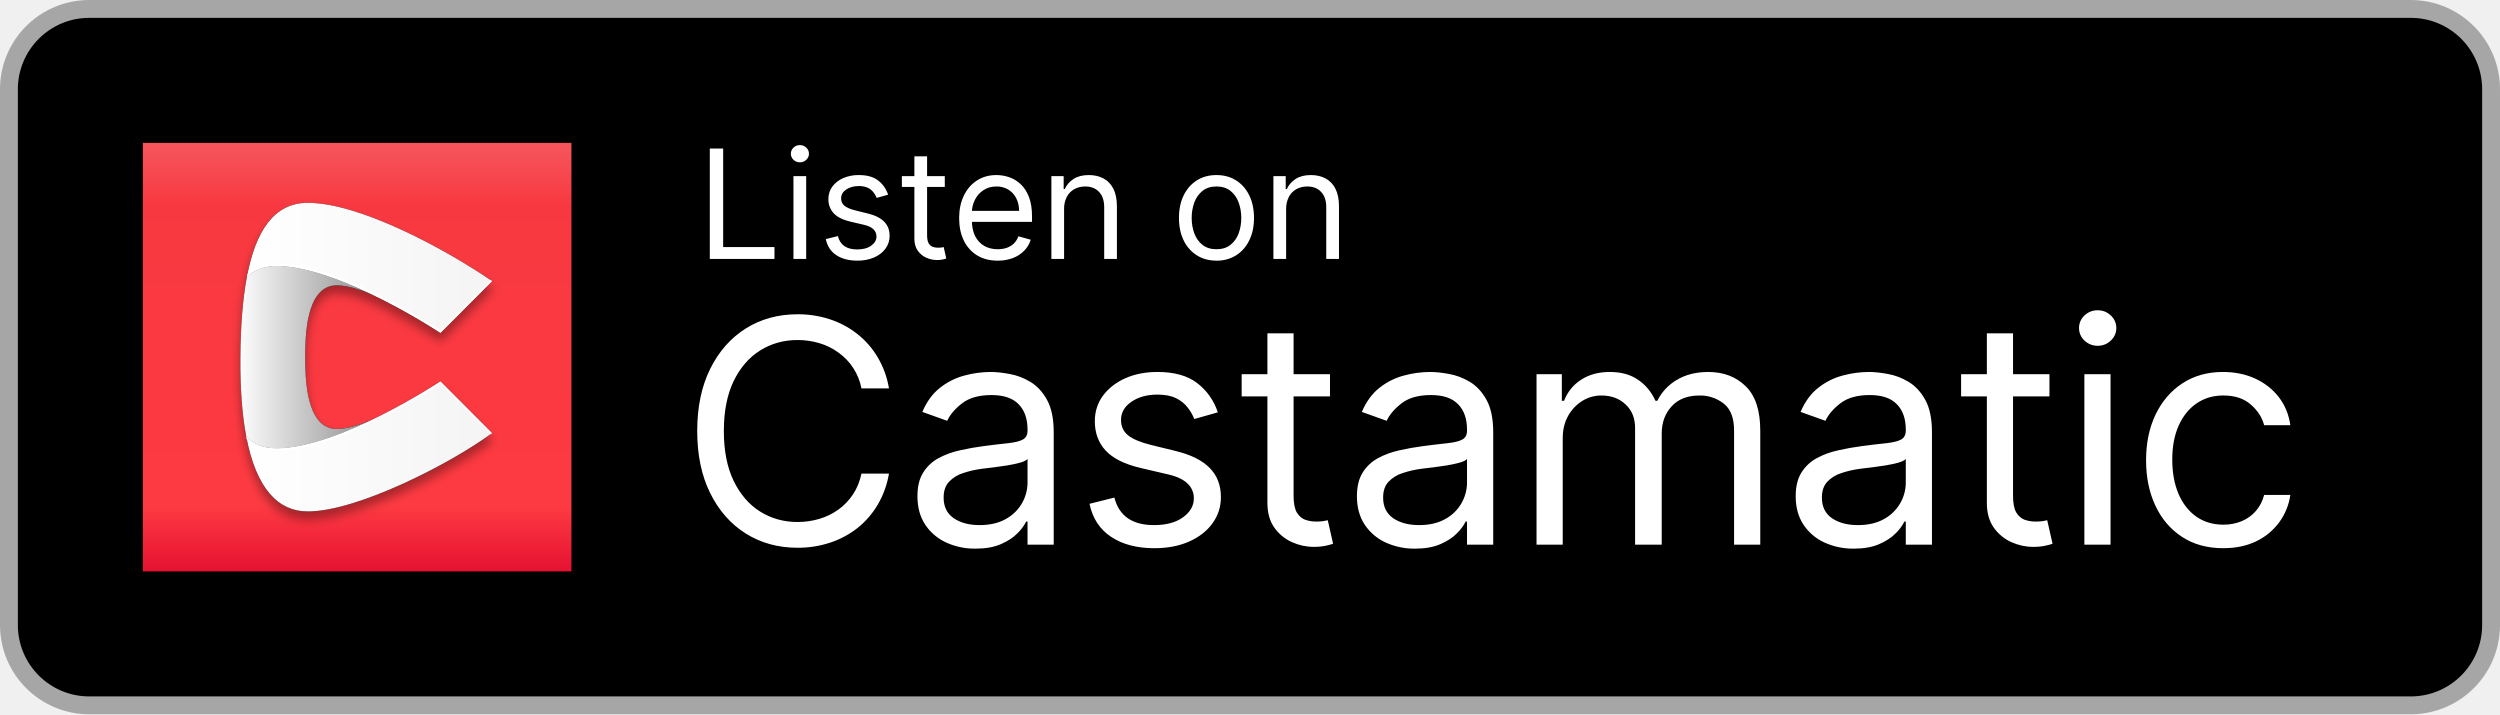
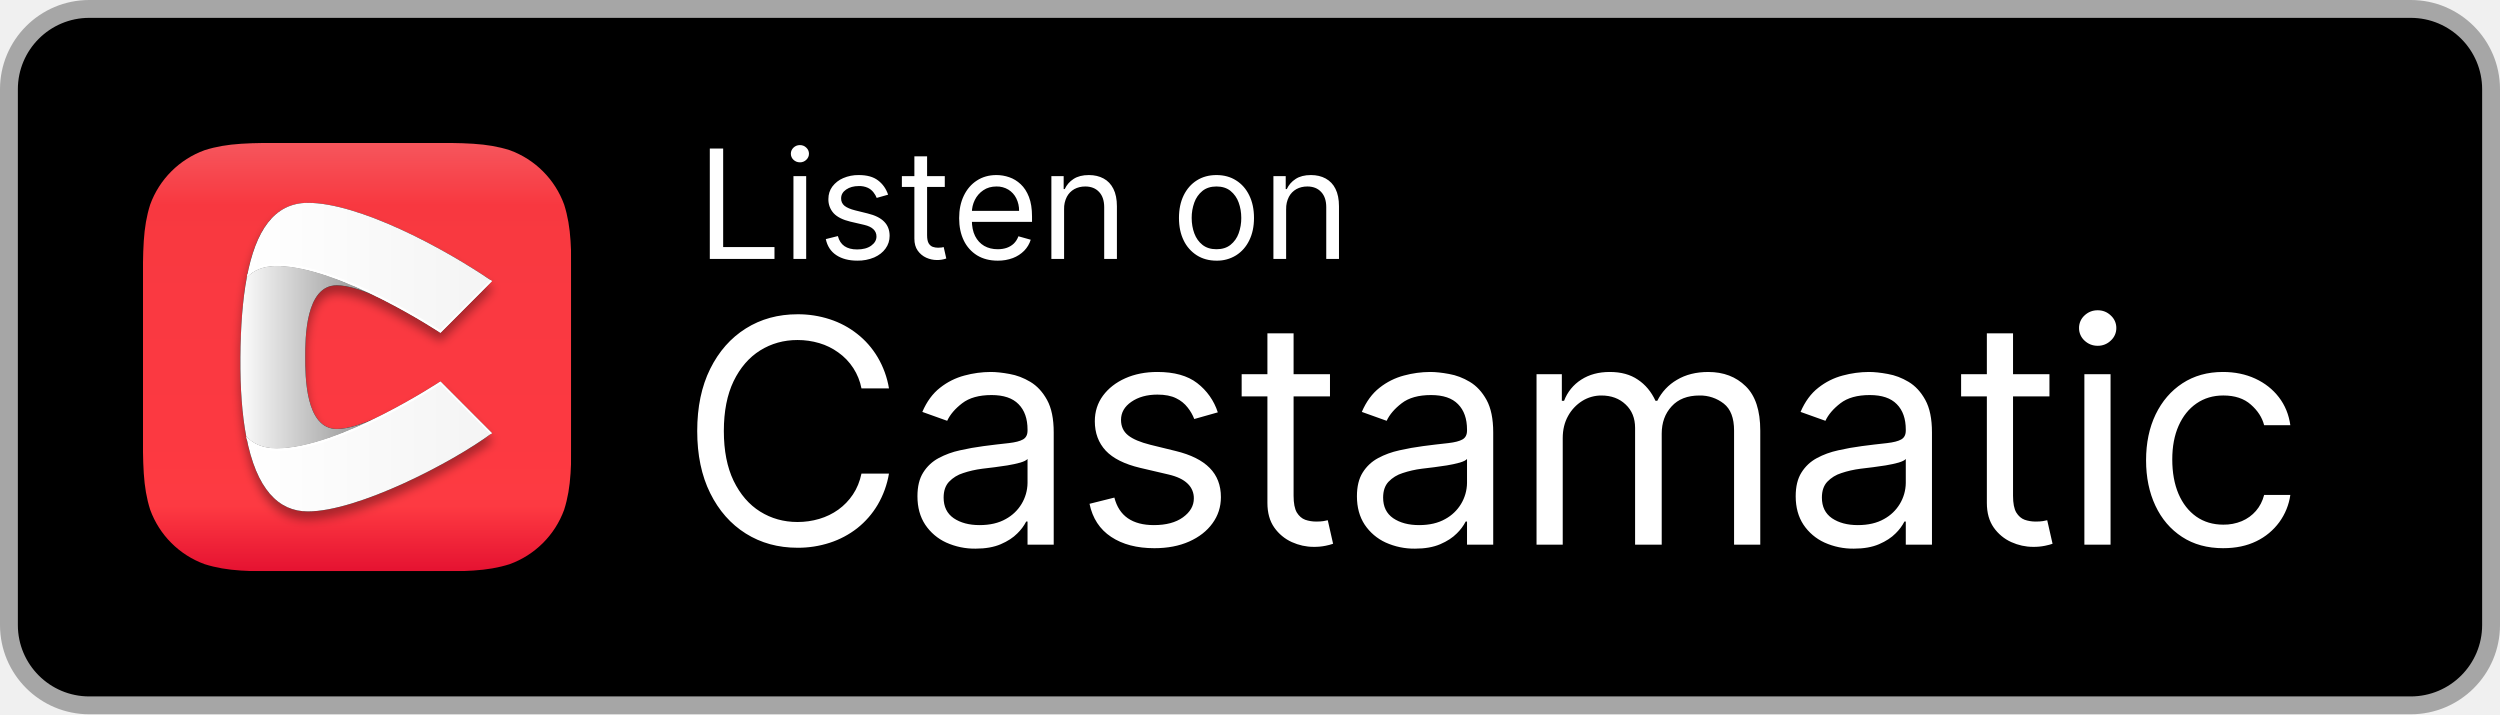
<svg xmlns="http://www.w3.org/2000/svg" fill="none" viewBox="0 0 140 40">
  <defs>
-     <linearGradient id="castamatic-dark__b" x1="12" x2="12" y1="0" y2="24" gradientUnits="userSpaceOnUse">
+     <linearGradient id="castamatic-dark__c" x1="12" x2="12" y1="0" y2="24" gradientUnits="userSpaceOnUse">
      <stop stop-color="#FF5960" stop-opacity=".964" />
      <stop offset=".144" stop-color="#FF3A42" stop-opacity=".973" />
      <stop offset=".848" stop-color="#FF3A42" stop-opacity=".994" />
      <stop offset="1" stop-color="#E51231" />
    </linearGradient>
-     <linearGradient id="castamatic-dark__d" x1="13.46" x2="21.04" y1="20.001" y2="20.001" gradientUnits="userSpaceOnUse">
+     <linearGradient id="castamatic-dark__e" x1="13.46" x2="21.04" y1="20.001" y2="20.001" gradientUnits="userSpaceOnUse">
      <stop stop-color="#FCFCFC" />
      <stop offset="1" stop-color="#8C8C8C" />
    </linearGradient>
-     <linearGradient id="castamatic-dark__e" x1="13.787" x2="27.554" y1="20" y2="20" gradientUnits="userSpaceOnUse">
+     <linearGradient id="castamatic-dark__f" x1="13.787" x2="27.554" y1="20" y2="20" gradientUnits="userSpaceOnUse">
      <stop stop-color="#fff" />
      <stop offset="1" stop-color="#F4F4F4" />
    </linearGradient>
-     <linearGradient id="castamatic-dark__f" x1="13.787" x2="27.554" y1="20.001" y2="20.001" gradientUnits="userSpaceOnUse">
+     <linearGradient id="castamatic-dark__g" x1="13.787" x2="27.554" y1="20.001" y2="20.001" gradientUnits="userSpaceOnUse">
      <stop stop-color="#fff" />
      <stop offset="1" stop-color="#fff" />
    </linearGradient>
    <clipPath id="castamatic-dark__a">
      <path fill="#fff" d="M8 8h24v24H8z" />
    </clipPath>
-     <filter id="castamatic-dark__c" width="15.22" height="18.406" x="12.897" y="11.235" color-interpolation-filters="sRGB" filterUnits="userSpaceOnUse">
+     <filter id="castamatic-dark__d" width="15.22" height="18.406" x="12.897" y="11.235" color-interpolation-filters="sRGB" filterUnits="userSpaceOnUse">
      <feFlood flood-opacity="0" result="BackgroundImageFix" />
      <feColorMatrix in="SourceAlpha" result="hardAlpha" values="0 0 0 0 0 0 0 0 0 0 0 0 0 0 0 0 0 0 127 0" />
      <feOffset dy=".438" />
      <feGaussianBlur stdDeviation=".281" />
      <feColorMatrix values="0 0 0 0 0 0 0 0 0 0 0 0 0 0 0 0 0 0 0.33 0" />
      <feBlend in2="BackgroundImageFix" result="effect1_dropShadow_677_1997" />
      <feBlend in="SourceGraphic" in2="effect1_dropShadow_677_1997" result="shape" />
    </filter>
  </defs>
  <rect width="139" height="39" x=".5" y=".5" fill="#000" rx="4.5" />
  <rect width="139" height="39" x=".5" y=".5" stroke="#A6A6A6" rx="4.5" />
  <g clip-path="url(#castamatic-dark__a)">
-     <path fill="url(#castamatic-dark__b)" d="M0 0h24v24H0z" transform="translate(8 8)" />
-     <g filter="url(#castamatic-dark__c)">
-       <path fill="#000" d="M24.58 21.422c-.36.232-1.791 1.14-3.542 1.997-.795.35-1.578.603-2.177.603-1.767 0-1.767-2.985-1.767-4.022 0-1.036 0-4.021 1.767-4.021.588 0 1.353.244 2.133.584a35.92 35.92 0 0 1 3.672 2.075l2.888-2.897c-2.831-1.933-7.5-4.381-10.311-4.381-2.812 0-3.739 3.43-3.782 8.643-.052 6.25 1.508 8.638 3.772 8.638h.005c2.784 0 8.034-2.702 10.312-4.383l-2.886-2.894a9.275 9.275 0 0 1-.085.058Z" />
+     <mask id="castamatic-dark__b" width="25" height="25" x="8" y="8" maskUnits="userSpaceOnUse" style="mask-type:alpha">
+       <path fill="#000" fill-rule="evenodd" d="M16.37 8h7.264c2.41 0 3.613 0 4.911.41a5.098 5.098 0 0 1 3.048 3.047c.41 1.298.41 2.502.41 4.912v7.265c0 2.41 0 3.613-.41 4.911a5.098 5.098 0 0 1-3.048 3.048c-1.298.41-2.501.41-4.911.41h-7.265c-2.41 0-3.614 0-4.912-.41a5.098 5.098 0 0 1-3.047-3.048C8 27.247 8 26.044 8 23.634v-7.265c0-2.41 0-3.614.41-4.912a5.096 5.096 0 0 1 3.05-3.047C12.758 8 13.96 8 16.372 8" clip-rule="evenodd" />
+     </mask>
+     <g mask="url(#castamatic-dark__b)">
+       <path fill="url(#castamatic-dark__c)" d="M0 0h24v24H0z" transform="translate(8 8)" />
+       <g filter="url(#castamatic-dark__d)">
+         <path fill="#000" d="M24.58 21.422c-.36.232-1.791 1.14-3.542 1.997-.795.35-1.578.603-2.177.603-1.767 0-1.767-2.985-1.767-4.022 0-1.036 0-4.021 1.767-4.021.588 0 1.353.244 2.133.584a35.92 35.92 0 0 1 3.672 2.075l2.888-2.897c-2.831-1.933-7.5-4.381-10.311-4.381-2.812 0-3.739 3.43-3.782 8.643-.052 6.25 1.508 8.638 3.772 8.638h.005c2.784 0 8.034-2.702 10.312-4.383l-2.886-2.894a9.275 9.275 0 0 1-.085.058Z" />
+       </g>
+       <path fill="url(#castamatic-dark__e)" d="M21.04 23.417c-1.783.874-3.898 1.694-5.545 1.694-.806 0-1.35-.268-1.708-.681-.225-1.187-.34-2.652-.326-4.428V20c.014-1.696.123-3.204.36-4.466.359-.392.893-.643 1.674-.643 1.633 0 3.726.807 5.5 1.672-.78-.34-1.546-.585-2.134-.585-1.767 0-1.767 2.985-1.767 4.022 0 1.037 0 4.022 1.767 4.022.6 0 1.383-.254 2.18-.605Z" />
+       <path fill="url(#castamatic-dark__f)" d="M15.495 25.111c-.806 0-1.35-.268-1.708-.682.566 2.988 1.825 4.211 3.446 4.211h.005c2.784 0 8.034-2.701 10.312-4.383l-2.884-2.892c-.07.046-5.674 3.746-9.17 3.746Zm-1.674-9.577c.49-2.614 1.531-4.175 3.422-4.175 2.812 0 7.48 2.448 10.311 4.381l-2.888 2.897s-5.652-3.747-9.17-3.747c-.782 0-1.316.252-1.675.644Z" />
+       <path fill="url(#castamatic-dark__g)" d="M13.822 24.61a13.11 13.11 0 0 1-.035-.18c.358.413.902.682 1.708.682 3.497 0 9.102-3.701 9.17-3.746l2.885 2.892-.08.06-2.804-2.812c-.07.046-5.674 3.746-9.17 3.746-.78 0-1.315-.25-1.674-.642Zm10.844-6.113s-5.652-3.747-9.17-3.747c-.757 0-1.282.236-1.64.607a18.04 18.04 0 0 0-.035.177c.359-.391.893-.643 1.674-.643 3.519 0 9.171 3.746 9.171 3.747l2.888-2.898a25.012 25.012 0 0 1-.083-.056l-2.805 2.813Z" />
    </g>
-     <path fill="url(#castamatic-dark__d)" d="M21.04 23.417c-1.783.874-3.898 1.694-5.545 1.694-.806 0-1.35-.268-1.708-.681-.225-1.187-.34-2.652-.326-4.428V20c.014-1.696.123-3.204.36-4.466.359-.392.893-.643 1.674-.643 1.633 0 3.726.807 5.5 1.672-.78-.34-1.546-.585-2.134-.585-1.767 0-1.767 2.985-1.767 4.022 0 1.037 0 4.022 1.767 4.022.6 0 1.383-.254 2.18-.605Z" />
-     <path fill="url(#castamatic-dark__e)" d="M15.495 25.111c-.806 0-1.35-.268-1.708-.682.566 2.988 1.825 4.211 3.446 4.211h.005c2.784 0 8.034-2.701 10.312-4.383l-2.884-2.892c-.07.046-5.674 3.746-9.17 3.746Zm-1.674-9.577c.49-2.614 1.531-4.175 3.422-4.175 2.812 0 7.48 2.448 10.311 4.381l-2.888 2.897s-5.652-3.747-9.17-3.747c-.782 0-1.316.252-1.675.644Z" />
-     <path fill="url(#castamatic-dark__f)" d="M13.822 24.61a13.11 13.11 0 0 1-.035-.18c.358.413.902.682 1.708.682 3.497 0 9.102-3.701 9.17-3.746l2.885 2.892-.08.06-2.804-2.812c-.07.046-5.674 3.746-9.17 3.746-.78 0-1.315-.25-1.674-.642Zm10.844-6.113s-5.652-3.747-9.17-3.747c-.757 0-1.282.236-1.64.607a18.04 18.04 0 0 0-.035.177c.359-.391.893-.643 1.674-.643 3.519 0 9.171 3.746 9.171 3.747l2.888-2.898a25.012 25.012 0 0 1-.083-.056l-2.805 2.813Z" />
  </g>
  <path fill="#fff" d="M39.749 14.5V8.318h.748v5.518h2.874v.664h-3.622Zm4.684 0V9.864h.713V14.5h-.713Zm.362-5.41a.506.506 0 0 1-.359-.141.456.456 0 0 1-.148-.341c0-.133.05-.247.148-.341.1-.095.22-.142.36-.142.138 0 .257.047.356.142.1.094.15.208.15.341 0 .133-.05.246-.15.341a.496.496 0 0 1-.357.142Zm4.94 1.812-.64.181c-.04-.107-.1-.21-.179-.31a.865.865 0 0 0-.313-.254 1.14 1.14 0 0 0-.51-.1c-.284 0-.52.065-.71.196-.187.129-.28.293-.28.492a.51.51 0 0 0 .192.42c.13.102.33.188.604.256l.688.17c.415.1.724.254.927.461.203.206.305.47.305.794 0 .266-.077.503-.23.713-.15.209-.362.374-.633.495a2.33 2.33 0 0 1-.948.18c-.473 0-.864-.102-1.174-.307-.31-.205-.506-.505-.589-.9l.676-.169c.065.25.186.437.365.562.182.124.418.187.71.187.332 0 .595-.07.79-.211.198-.143.296-.314.296-.514a.54.54 0 0 0-.169-.404c-.112-.11-.285-.193-.519-.248l-.773-.18c-.424-.101-.736-.257-.935-.469a1.133 1.133 0 0 1-.296-.8c0-.261.073-.493.22-.694a1.5 1.5 0 0 1 .607-.474 2.13 2.13 0 0 1 .875-.172c.46 0 .82.1 1.081.302.264.201.45.467.561.797Zm3.173-1.038v.603h-2.403v-.603h2.403Zm-1.703-1.111h.712v4.419c0 .201.03.352.088.453.06.098.137.165.23.199a.92.92 0 0 0 .298.048c.079 0 .143-.004.194-.012l.12-.024.145.64a1.491 1.491 0 0 1-.531.085c-.201 0-.399-.044-.592-.13a1.177 1.177 0 0 1-.477-.396c-.125-.177-.187-.4-.187-.67V8.753Zm4.668 5.844c-.447 0-.832-.099-1.156-.296a1.99 1.99 0 0 1-.745-.833c-.174-.358-.26-.775-.26-1.25s.086-.893.26-1.256c.175-.364.418-.648.73-.85.314-.206.68-.309 1.099-.309.241 0 .48.04.715.121.236.08.45.211.643.392.193.18.347.417.462.713.115.296.172.66.172 1.092v.302h-3.574v-.616h2.85a1.52 1.52 0 0 0-.157-.7 1.183 1.183 0 0 0-.441-.486 1.234 1.234 0 0 0-.67-.178c-.284 0-.53.07-.737.212a1.39 1.39 0 0 0-.474.543c-.11.223-.166.463-.166.718v.41c0 .35.06.648.181.891.123.242.293.426.51.553.218.124.47.187.758.187.187 0 .356-.027.507-.079.153-.054.285-.135.396-.241.11-.109.196-.244.256-.405l.689.193a1.526 1.526 0 0 1-.366.616 1.78 1.78 0 0 1-.634.41 2.35 2.35 0 0 1-.848.146Zm3.716-2.886V14.5h-.712V9.864h.688v.724h.06a1.33 1.33 0 0 1 .495-.567c.222-.145.507-.218.858-.218.313 0 .588.065.823.193.236.127.42.32.55.58.13.258.196.584.196.978V14.5h-.712v-2.898c0-.364-.095-.648-.284-.85-.19-.206-.449-.309-.779-.309-.227 0-.43.05-.61.148a1.058 1.058 0 0 0-.42.432 1.43 1.43 0 0 0-.153.688Zm8.534 2.886c-.419 0-.786-.1-1.102-.3a2.018 2.018 0 0 1-.736-.835c-.175-.358-.263-.777-.263-1.256 0-.483.088-.905.263-1.265.177-.36.422-.64.736-.839.316-.2.683-.299 1.102-.299.418 0 .785.1 1.099.3.316.198.561.478.736.838.177.36.266.782.266 1.265 0 .479-.089.898-.266 1.256-.175.358-.42.636-.736.836a2.01 2.01 0 0 1-1.1.299Zm0-.64c.318 0 .58-.082.785-.245a1.44 1.44 0 0 0 .456-.643 2.47 2.47 0 0 0 .147-.863c0-.31-.049-.599-.147-.866a1.46 1.46 0 0 0-.456-.65c-.206-.164-.467-.247-.785-.247s-.58.083-.785.248a1.46 1.46 0 0 0-.456.649 2.487 2.487 0 0 0-.148.866c0 .31.05.598.148.863.099.266.25.48.456.643.205.163.467.245.785.245Zm3.9-2.246V14.5h-.712V9.864H72v.724h.06c.11-.235.274-.424.496-.567.221-.145.507-.218.857-.218.314 0 .589.065.824.193a1.3 1.3 0 0 1 .55.58c.13.258.196.584.196.978V14.5h-.713v-2.898c0-.364-.094-.648-.284-.85-.189-.206-.448-.309-.778-.309-.228 0-.43.05-.61.148a1.059 1.059 0 0 0-.42.432 1.43 1.43 0 0 0-.154.688ZM49.783 21.75h-1.541a3.206 3.206 0 0 0-1.3-2.014 3.482 3.482 0 0 0-1.062-.521 4.245 4.245 0 0 0-1.218-.174c-.77 0-1.469.194-2.094.584-.622.39-1.117.963-1.486 1.721-.364.758-.547 1.688-.547 2.79s.183 2.033.547 2.79c.37.759.864 1.333 1.486 1.722.625.39 1.323.584 2.094.584a4.25 4.25 0 0 0 1.218-.174c.39-.116.744-.288 1.063-.516.323-.232.596-.515.82-.85.228-.34.387-.73.479-1.17h1.54a5.133 5.133 0 0 1-.633 1.747 4.78 4.78 0 0 1-1.144 1.311 5.009 5.009 0 0 1-1.535.814 5.722 5.722 0 0 1-1.808.28c-1.085 0-2.05-.265-2.896-.795-.845-.53-1.51-1.285-1.995-2.263-.485-.977-.727-2.137-.727-3.48 0-1.342.242-2.502.727-3.48.485-.977 1.15-1.732 1.995-2.262.845-.53 1.81-.795 2.896-.795a5.72 5.72 0 0 1 1.808.28c.568.186 1.08.46 1.535.82.456.356.837.791 1.144 1.305a5.07 5.07 0 0 1 .634 1.746Zm4.85 8.974a3.878 3.878 0 0 1-1.647-.342 2.826 2.826 0 0 1-1.174-1c-.29-.44-.435-.97-.435-1.591 0-.547.107-.99.323-1.33a2.28 2.28 0 0 1 .864-.808 4.54 4.54 0 0 1 1.193-.435c.44-.1.88-.178 1.324-.236a56.63 56.63 0 0 1 1.41-.168c.365-.042.63-.11.796-.205.17-.096.255-.261.255-.498v-.05c0-.612-.168-1.089-.504-1.428-.331-.34-.835-.51-1.51-.51-.7 0-1.249.153-1.647.46-.398.306-.677.634-.839.982l-1.392-.498c.249-.58.58-1.031.995-1.354a3.727 3.727 0 0 1 1.367-.684 5.675 5.675 0 0 1 1.466-.199c.307 0 .66.038 1.057.112.402.07.79.218 1.162.441.377.224.69.562.938 1.013.249.452.373 1.057.373 1.815V30.5h-1.466v-1.293h-.075a2.58 2.58 0 0 1-.497.665c-.232.236-.54.437-.926.603-.385.166-.856.249-1.41.249Zm.224-1.318c.58 0 1.069-.114 1.467-.341a2.328 2.328 0 0 0 1.218-2.02v-1.343c-.063.075-.2.143-.41.205-.208.058-.448.11-.721.156a32.691 32.691 0 0 1-1.405.186c-.381.05-.737.13-1.069.243a1.842 1.842 0 0 0-.795.49c-.2.216-.299.51-.299.883 0 .51.189.895.566 1.156.381.257.864.385 1.448.385Zm13.34-6.314-1.318.373a2.448 2.448 0 0 0-.367-.64 1.778 1.778 0 0 0-.646-.522c-.273-.137-.623-.205-1.05-.205-.584 0-1.071.135-1.46.404-.386.265-.579.603-.579 1.013 0 .364.133.652.398.864.265.211.68.387 1.243.528l1.417.348c.853.207 1.49.524 1.908.95.418.423.628.968.628 1.635 0 .547-.158 1.036-.473 1.467-.31.43-.746.77-1.305 1.019-.56.249-1.21.373-1.951.373-.974 0-1.78-.211-2.418-.634-.638-.423-1.042-1.04-1.211-1.852l1.392-.348c.132.514.383.9.752 1.156.372.257.86.385 1.46.385.683 0 1.226-.145 1.628-.435.406-.294.61-.646.61-1.056a1.11 1.11 0 0 0-.349-.833c-.232-.228-.588-.398-1.069-.51l-1.59-.372c-.875-.208-1.517-.529-1.927-.964-.406-.439-.61-.988-.61-1.646 0-.54.152-1.015.454-1.43.307-.414.723-.74 1.25-.976.53-.236 1.13-.354 1.802-.354.944 0 1.686.207 2.225.622a3.35 3.35 0 0 1 1.156 1.64Zm6.282-2.137v1.242h-4.946v-1.242h4.946Zm-3.504-2.287h1.466v9.098c0 .414.06.725.18.932.125.203.282.34.473.41.194.066.4.1.615.1.161 0 .294-.009.398-.025l.248-.05.298 1.317a2.83 2.83 0 0 1-.416.112 3.062 3.062 0 0 1-.677.062c-.415 0-.82-.089-1.218-.267a2.42 2.42 0 0 1-.982-.814c-.257-.365-.385-.825-.385-1.38v-9.495Zm8.27 12.056a3.878 3.878 0 0 1-1.647-.342 2.826 2.826 0 0 1-1.175-1c-.29-.44-.435-.97-.435-1.591 0-.547.108-.99.323-1.33a2.28 2.28 0 0 1 .864-.808c.36-.195.758-.34 1.193-.435.44-.1.88-.178 1.324-.236a56.63 56.63 0 0 1 1.41-.168c.365-.042.63-.11.796-.205.17-.096.255-.261.255-.498v-.05c0-.612-.168-1.089-.504-1.428-.33-.34-.834-.51-1.51-.51-.7 0-1.249.153-1.646.46-.398.306-.678.634-.84.982l-1.391-.498c.248-.58.58-1.031.994-1.354a3.727 3.727 0 0 1 1.367-.684 5.675 5.675 0 0 1 1.467-.199c.306 0 .658.038 1.056.112.402.07.79.218 1.162.441.377.224.69.562.939 1.013.248.452.373 1.057.373 1.815V30.5h-1.467v-1.293h-.075a2.58 2.58 0 0 1-.497.665c-.232.236-.54.437-.926.603-.385.166-.855.249-1.41.249Zm.223-1.318c.58 0 1.07-.114 1.467-.341a2.327 2.327 0 0 0 1.218-2.02v-1.343c-.062.075-.199.143-.41.205a6.93 6.93 0 0 1-.721.156 32.691 32.691 0 0 1-1.405.186 5.6 5.6 0 0 0-1.069.243 1.842 1.842 0 0 0-.795.49c-.199.216-.298.51-.298.883 0 .51.188.895.565 1.156.381.257.864.385 1.448.385Zm6.578 1.094v-9.546h1.417v1.492h.125a2.4 2.4 0 0 1 .963-1.187c.443-.286.975-.429 1.597-.429.63 0 1.154.143 1.572.43.423.28.752.676.988 1.186h.1a2.78 2.78 0 0 1 1.1-1.175c.489-.294 1.075-.44 1.758-.44.854 0 1.552.267 2.095.8.543.531.814 1.358.814 2.48V30.5h-1.467v-6.389c0-.704-.192-1.207-.578-1.51a2.139 2.139 0 0 0-1.36-.453c-.672 0-1.192.203-1.56.609-.37.402-.554.911-.554 1.528V30.5h-1.491v-6.538c0-.542-.176-.98-.528-1.31-.353-.337-.806-.504-1.361-.504a2.01 2.01 0 0 0-1.07.304 2.3 2.3 0 0 0-.795.845c-.199.357-.298.769-.298 1.237V30.5h-1.467Zm17.769.224a3.874 3.874 0 0 1-1.646-.342 2.821 2.821 0 0 1-1.175-1c-.29-.44-.435-.97-.435-1.591 0-.547.108-.99.323-1.33.216-.344.503-.614.864-.808.36-.195.758-.34 1.193-.435.439-.1.88-.178 1.324-.236a56.63 56.63 0 0 1 1.41-.168c.365-.042.63-.11.796-.205.17-.096.255-.261.255-.498v-.05c0-.612-.168-1.089-.504-1.428-.331-.34-.834-.51-1.51-.51-.7 0-1.249.153-1.647.46-.397.306-.677.634-.839.982l-1.392-.498c.249-.58.58-1.031.995-1.354a3.723 3.723 0 0 1 1.367-.684 5.675 5.675 0 0 1 1.467-.199c.306 0 .658.038 1.056.112.402.07.789.218 1.162.441.377.224.69.562.938 1.013.249.452.373 1.057.373 1.815V30.5h-1.466v-1.293h-.075a2.57 2.57 0 0 1-.497.665c-.232.236-.541.437-.926.603-.385.166-.855.249-1.411.249Zm.224-1.318c.58 0 1.069-.114 1.467-.341a2.326 2.326 0 0 0 1.218-2.02v-1.343c-.062.075-.199.143-.41.205-.208.058-.448.11-.721.156a33.17 33.17 0 0 1-1.405.186c-.381.05-.737.13-1.069.243a1.842 1.842 0 0 0-.795.49c-.199.216-.298.51-.298.883 0 .51.188.895.565 1.156.381.257.864.385 1.448.385Zm10.73-8.451v1.242h-4.947v-1.242h4.947Zm-3.505-2.287h1.466v9.098c0 .414.06.725.18.932.125.203.282.34.473.41.194.066.399.1.615.1.161 0 .294-.009.398-.025l.248-.05.299 1.317c-.1.038-.239.075-.417.112a3.059 3.059 0 0 1-.677.062c-.415 0-.821-.089-1.218-.267a2.417 2.417 0 0 1-.982-.814c-.257-.365-.385-.825-.385-1.38v-9.495Zm5.461 11.832v-9.546h1.466V30.5h-1.466Zm.745-11.136c-.285 0-.532-.098-.739-.292a.939.939 0 0 1-.305-.703.94.94 0 0 1 .305-.702c.207-.195.454-.292.739-.292.286 0 .531.097.734.292a.93.93 0 0 1 .31.702.93.93 0 0 1-.31.703 1.023 1.023 0 0 1-.734.292Zm7.035 11.335c-.895 0-1.665-.211-2.311-.634-.647-.423-1.144-1.005-1.492-1.746-.348-.742-.522-1.59-.522-2.542 0-.97.178-1.825.534-2.567.361-.745.862-1.327 1.504-1.746.647-.422 1.401-.634 2.262-.634.672 0 1.277.125 1.815.373.539.249.98.597 1.324 1.044.344.448.557.97.64 1.566h-1.467c-.112-.435-.36-.82-.745-1.156-.382-.34-.895-.51-1.542-.51-.571 0-1.073.15-1.504.448-.426.294-.76.71-1 1.25-.236.534-.354 1.161-.354 1.882 0 .738.116 1.38.348 1.927.236.547.567.971.994 1.274.431.302.936.453 1.516.453a2.62 2.62 0 0 0 1.038-.198c.311-.133.574-.324.789-.572.216-.249.369-.547.46-.895h1.467a3.402 3.402 0 0 1-.615 1.522 3.443 3.443 0 0 1-1.287 1.07c-.53.26-1.147.39-1.852.39Z" />
</svg>
